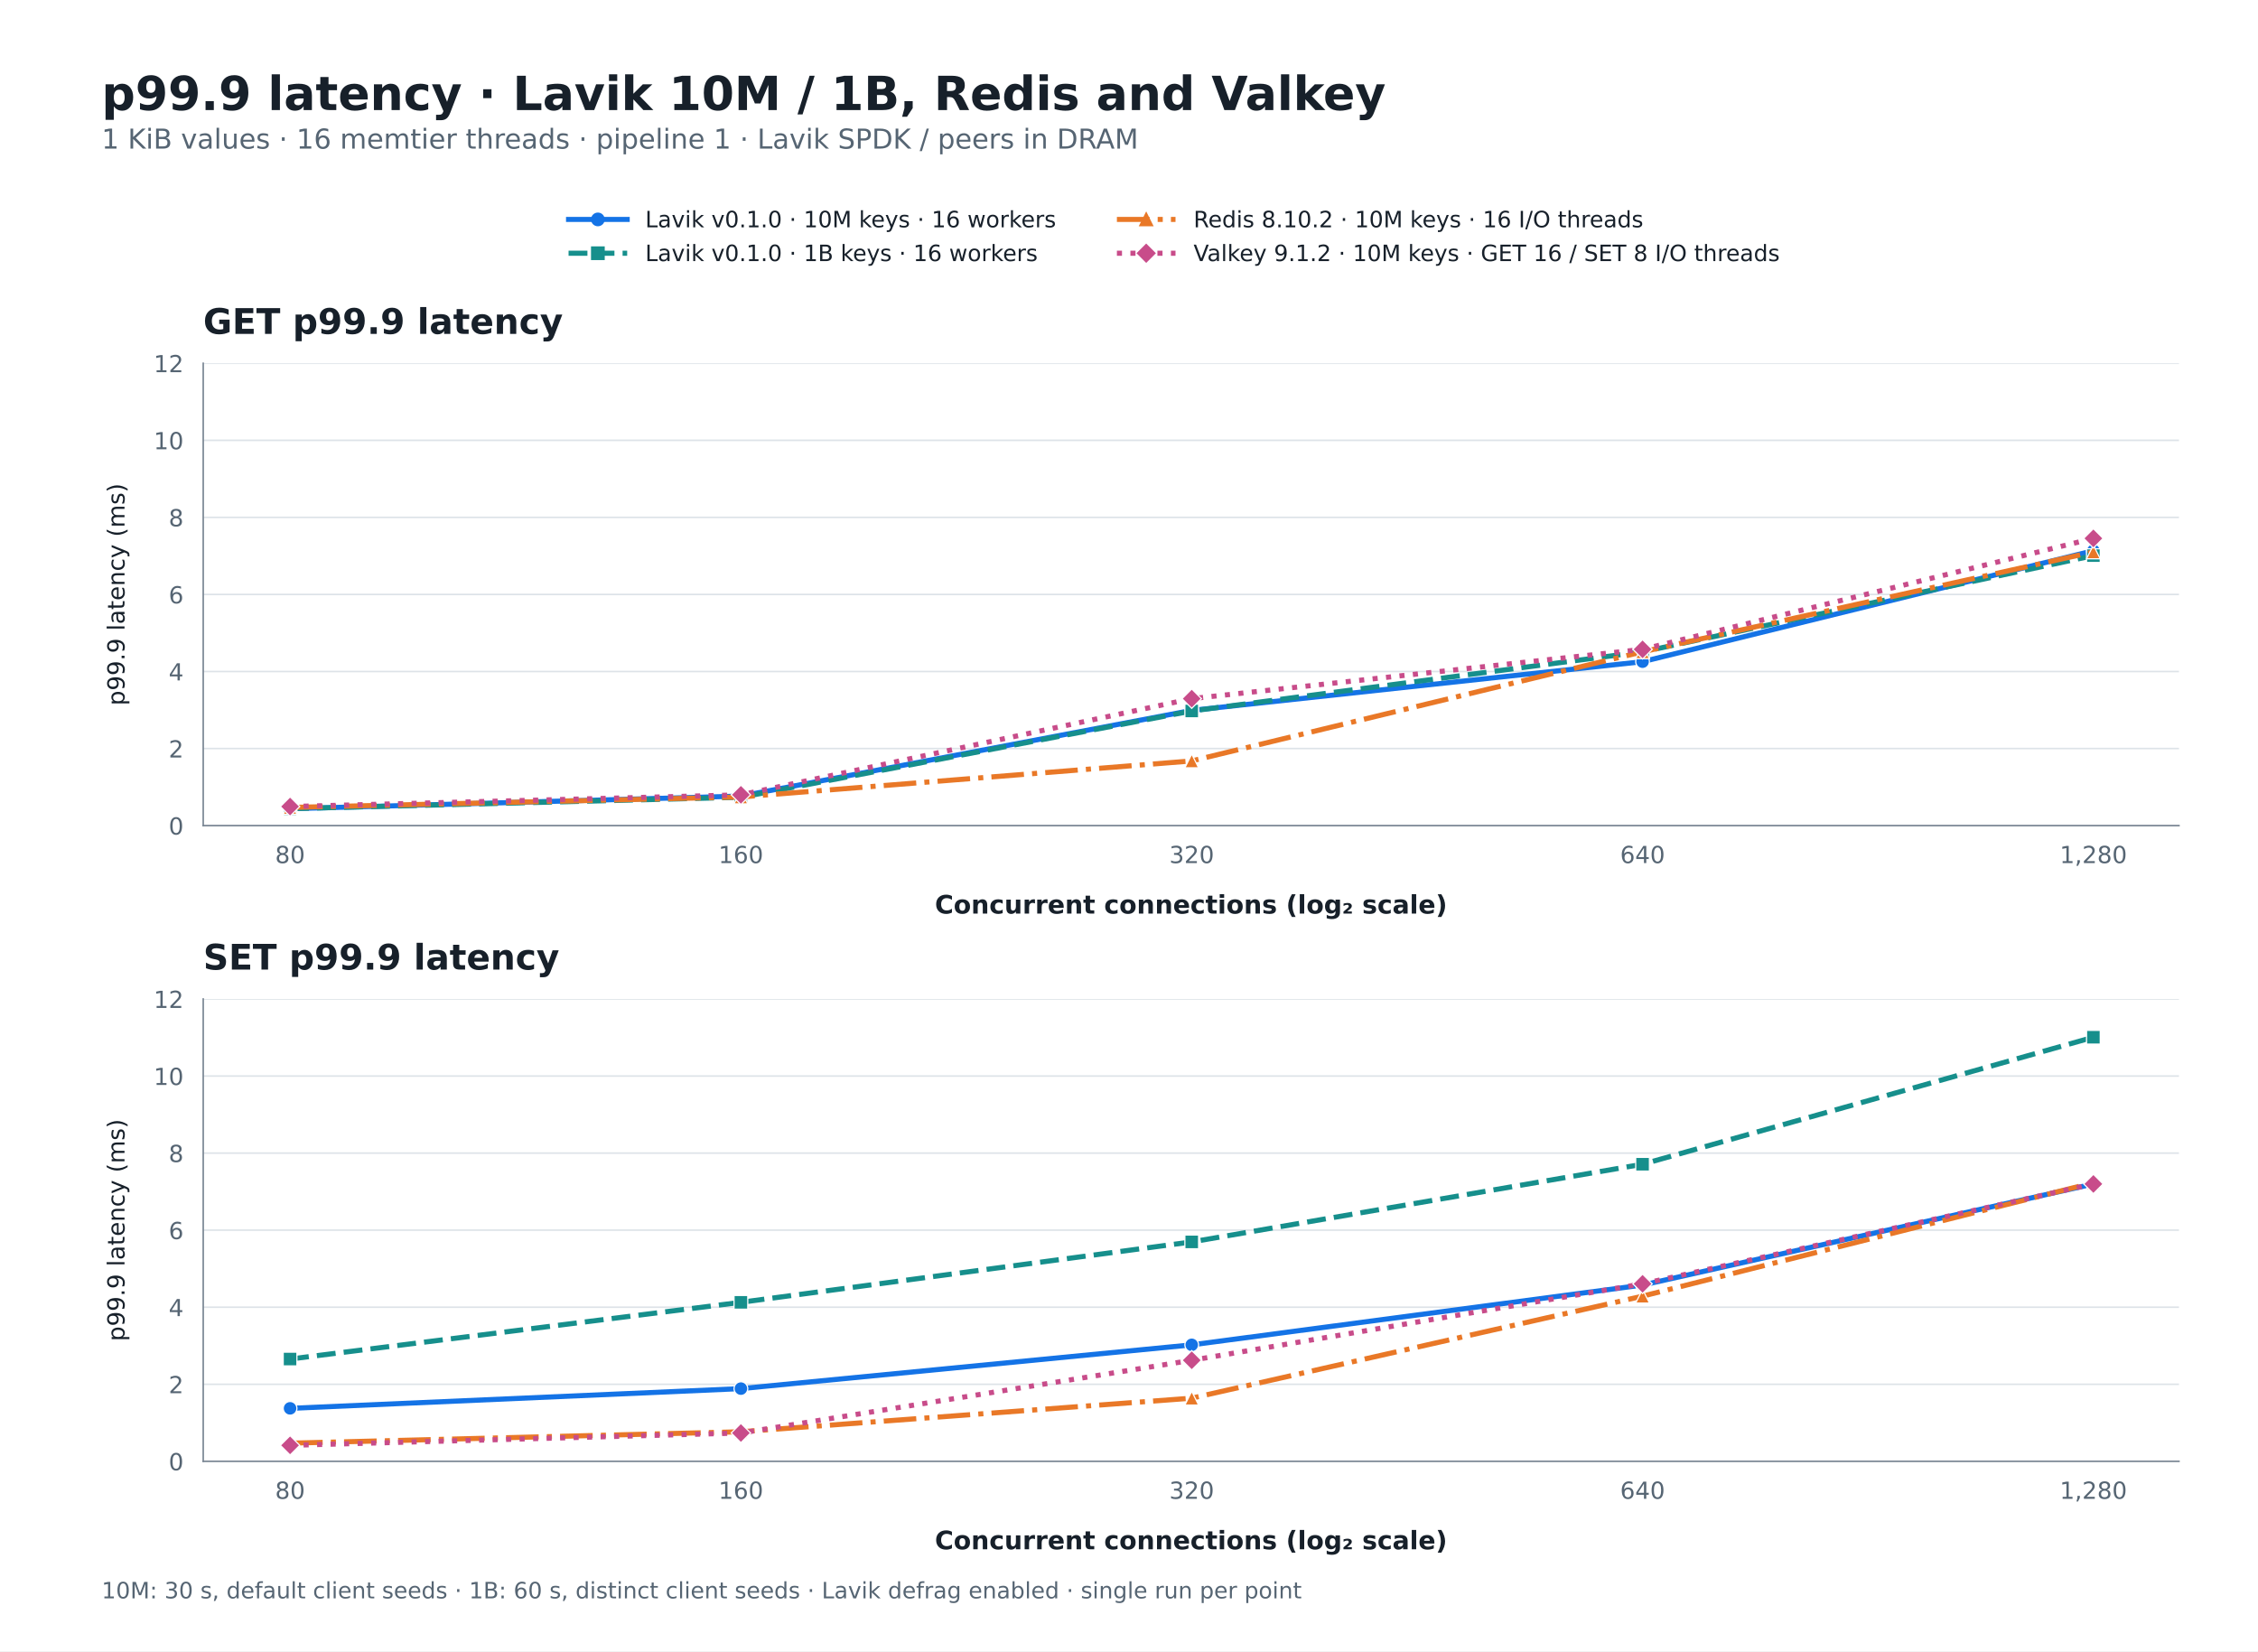
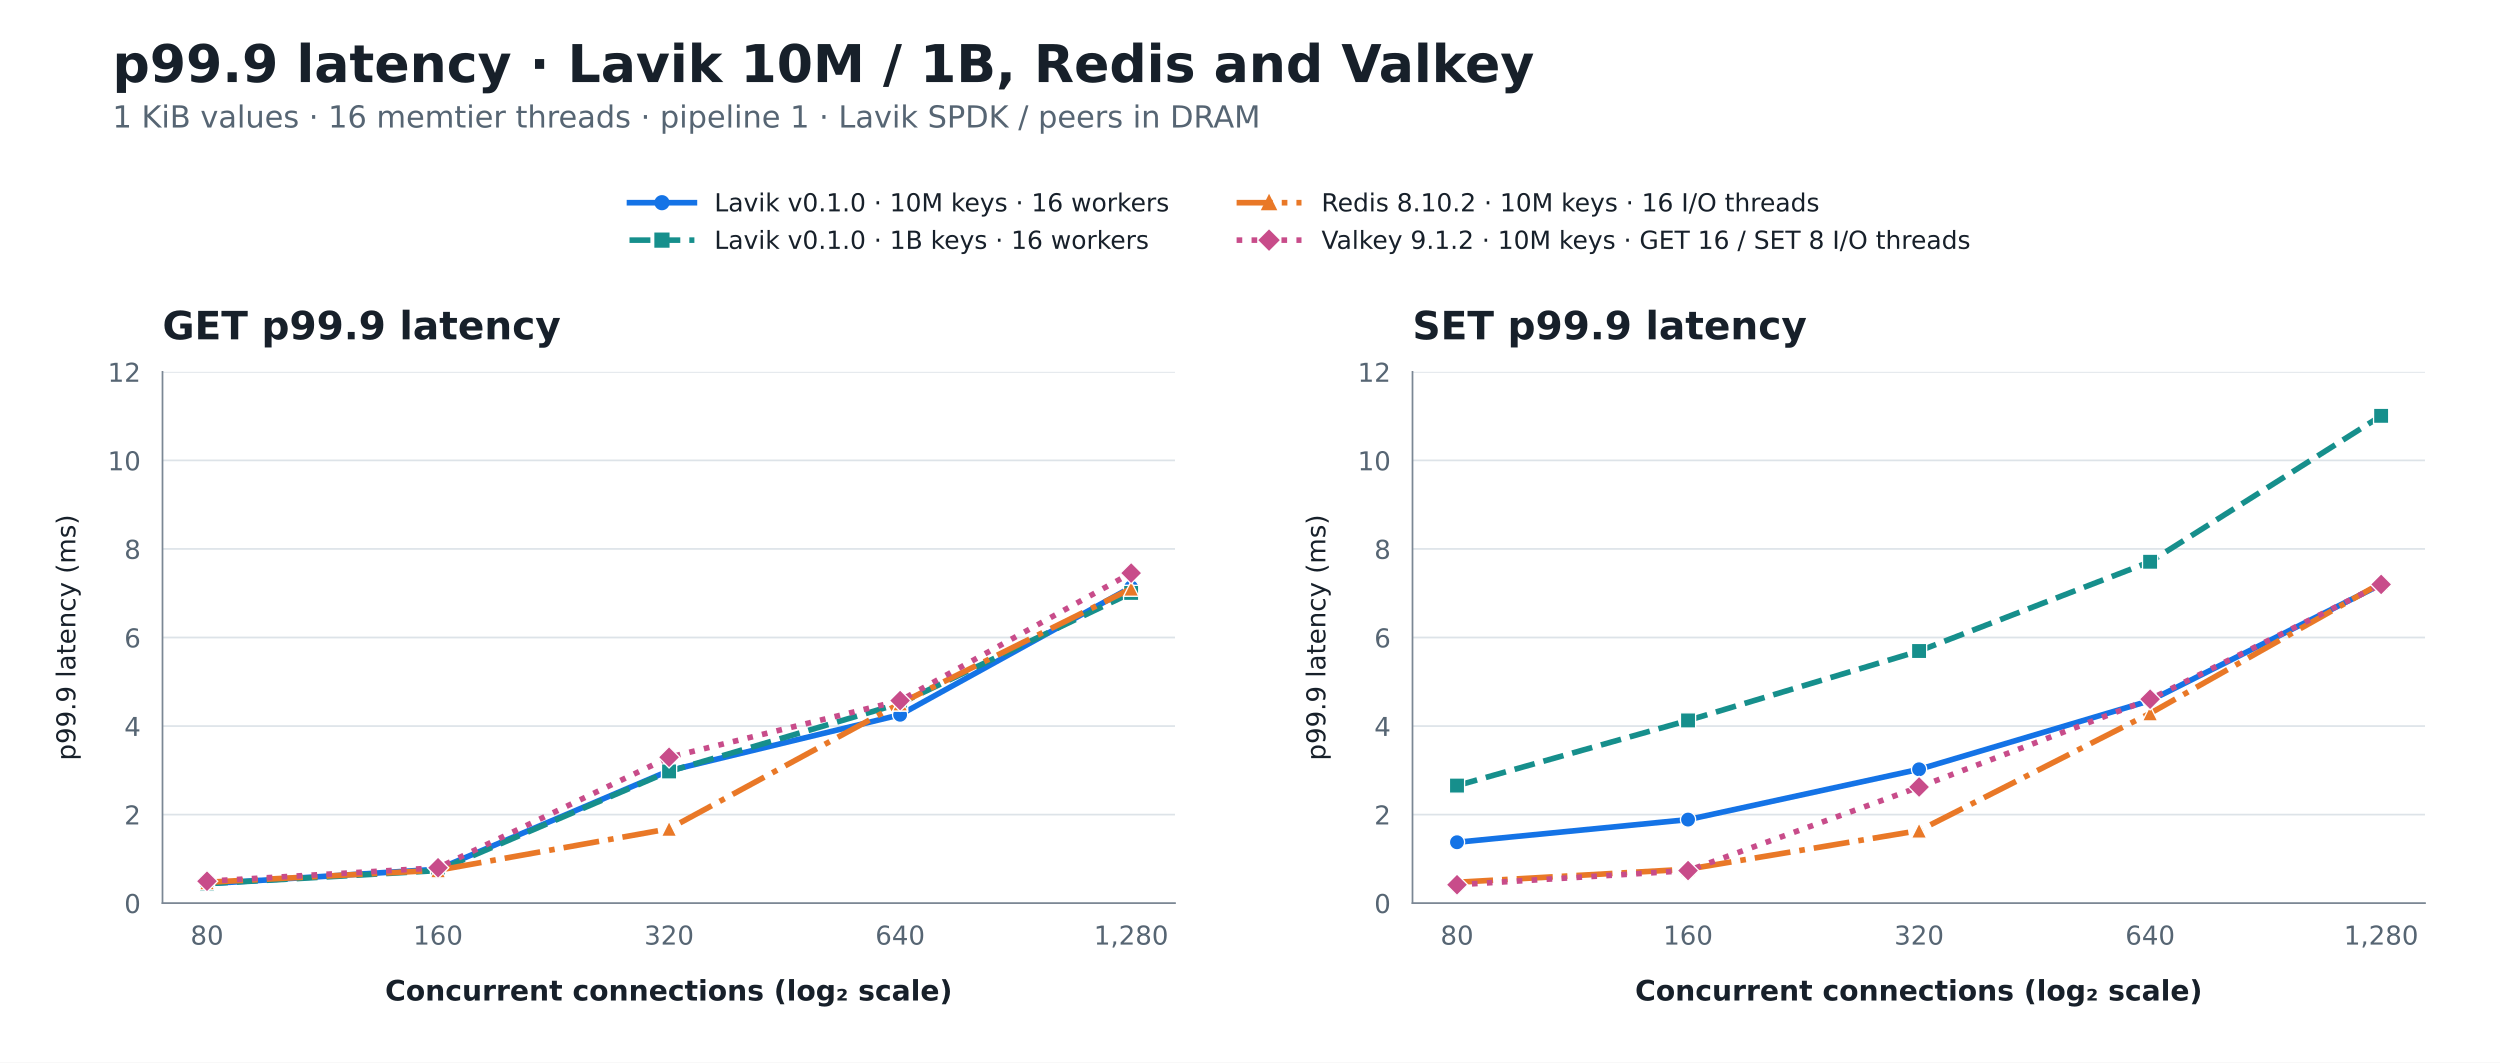
- <svg xmlns="http://www.w3.org/2000/svg" xmlns:xlink="http://www.w3.org/1999/xlink" width="1152pt" height="842.4pt" viewBox="0 0 1152 842.4" version="1.1">
+ <svg xmlns="http://www.w3.org/2000/svg" xmlns:xlink="http://www.w3.org/1999/xlink" width="1152pt" height="489.6pt" viewBox="0 0 1152 489.6" version="1.1">
  <defs>
    <style type="text/css">*{stroke-linejoin: round; stroke-linecap: butt}</style>
  </defs>
  <g id="figure_1">
    <g id="patch_1">
-       <path d="M 0 842.4 L 1152 842.4 L 1152 0 L 0 0 z " style="fill: #ffffff" />
+       <path d="M 0 489.6 L 1152 489.6 L 1152 0 L 0 0 z " style="fill: #ffffff" />
    </g>
    <g id="axes_1">
      <g id="patch_2">
-         <path d="M 103.68 421.2 L 1111.68 421.2 L 1111.68 185.328 L 103.68 185.328 z " style="fill: #ffffff" />
+         <path d="M 74.88 416.16 L 541.44 416.16 L 541.44 171.36 L 74.88 171.36 z " style="fill: #ffffff" />
      </g>
      <g id="matplotlib.axis_1">
        <g id="xtick_1">
          <g id="line2d_1" />
          <g id="text_1">
-             <text style="font-size: 12px; font-family: 'DejaVu Sans'; text-anchor: middle; fill: #566573" x="147.99" y="440.317" transform="rotate(-0 147.9898 440.3172)">80</text>
+             <text style="font-size: 12px; font-family: 'DejaVu Sans'; text-anchor: middle; fill: #566573" x="95.389" y="435.277" transform="rotate(-0 95.38909 435.2772)">80</text>
          </g>
        </g>
        <g id="xtick_2">
          <g id="line2d_2" />
          <g id="text_2">
-             <text style="font-size: 12px; font-family: 'DejaVu Sans'; text-anchor: middle; fill: #566573" x="377.997" y="440.317" transform="rotate(-0 377.9971 440.3172)">160</text>
+             <text style="font-size: 12px; font-family: 'DejaVu Sans'; text-anchor: middle; fill: #566573" x="201.85" y="435.277" transform="rotate(-0 201.8496 435.2772)">160</text>
          </g>
        </g>
        <g id="xtick_3">
          <g id="line2d_3" />
          <g id="text_3">
-             <text style="font-size: 12px; font-family: 'DejaVu Sans'; text-anchor: middle; fill: #566573" x="608.004" y="440.317" transform="rotate(-0 608.0044 440.3172)">320</text>
+             <text style="font-size: 12px; font-family: 'DejaVu Sans'; text-anchor: middle; fill: #566573" x="308.31" y="435.277" transform="rotate(-0 308.3101 435.2772)">320</text>
          </g>
        </g>
        <g id="xtick_4">
          <g id="line2d_4" />
          <g id="text_4">
-             <text style="font-size: 12px; font-family: 'DejaVu Sans'; text-anchor: middle; fill: #566573" x="838.012" y="440.317" transform="rotate(-0 838.0117 440.3172)">640</text>
+             <text style="font-size: 12px; font-family: 'DejaVu Sans'; text-anchor: middle; fill: #566573" x="414.771" y="435.277" transform="rotate(-0 414.7707 435.2772)">640</text>
          </g>
        </g>
        <g id="xtick_5">
          <g id="line2d_5" />
          <g id="text_5">
-             <text style="font-size: 12px; font-family: 'DejaVu Sans'; text-anchor: middle; fill: #566573" x="1068.019" y="440.317" transform="rotate(-0 1068.019 440.3172)">1,280</text>
+             <text style="font-size: 12px; font-family: 'DejaVu Sans'; text-anchor: middle; fill: #566573" x="521.231" y="435.277" transform="rotate(-0 521.2312 435.2772)">1,280</text>
          </g>
        </g>
        <g id="text_6">
-           <text style="font-weight: 700; font-size: 13px; font-family: 'DejaVu Sans'; text-anchor: middle; fill: #17202a" x="607.68" y="466.078" transform="rotate(-0 607.68 466.078)">Concurrent connections (log₂ scale)</text>
+           <text style="font-weight: 700; font-size: 13px; font-family: 'DejaVu Sans'; text-anchor: middle; fill: #17202a" x="308.16" y="461.038" transform="rotate(-0 308.16 461.038)">Concurrent connections (log₂ scale)</text>
        </g>
      </g>
      <g id="matplotlib.axis_2">
        <g id="ytick_1">
          <g id="line2d_6">
-             <path d="M 103.68 421.2 L 1111.68 421.2 " clip-path="url(#pccae382f65)" style="fill: none; stroke: #dde3e8; stroke-width: 0.8; stroke-linecap: square" />
+             <path d="M 74.88 416.16 L 541.44 416.16 " clip-path="url(#p9f2acef4e2)" style="fill: none; stroke: #dde3e8; stroke-width: 0.8; stroke-linecap: square" />
          </g>
          <g id="line2d_7" />
          <g id="text_7">
-             <text style="font-size: 12px; font-family: 'DejaVu Sans'; text-anchor: end; fill: #566573" x="93.68" y="425.759" transform="rotate(-0 93.68 425.7586)">0</text>
+             <text style="font-size: 12px; font-family: 'DejaVu Sans'; text-anchor: end; fill: #566573" x="64.88" y="420.719" transform="rotate(-0 64.88 420.7186)">0</text>
          </g>
        </g>
        <g id="ytick_2">
          <g id="line2d_8">
-             <path d="M 103.68 381.888 L 1111.68 381.888 " clip-path="url(#pccae382f65)" style="fill: none; stroke: #dde3e8; stroke-width: 0.8; stroke-linecap: square" />
+             <path d="M 74.88 375.36 L 541.44 375.36 " clip-path="url(#p9f2acef4e2)" style="fill: none; stroke: #dde3e8; stroke-width: 0.8; stroke-linecap: square" />
          </g>
          <g id="line2d_9" />
          <g id="text_8">
-             <text style="font-size: 12px; font-family: 'DejaVu Sans'; text-anchor: end; fill: #566573" x="93.68" y="386.447" transform="rotate(-0 93.68 386.4466)">2</text>
+             <text style="font-size: 12px; font-family: 'DejaVu Sans'; text-anchor: end; fill: #566573" x="64.88" y="379.919" transform="rotate(-0 64.88 379.9186)">2</text>
          </g>
        </g>
        <g id="ytick_3">
          <g id="line2d_10">
-             <path d="M 103.68 342.576 L 1111.68 342.576 " clip-path="url(#pccae382f65)" style="fill: none; stroke: #dde3e8; stroke-width: 0.8; stroke-linecap: square" />
+             <path d="M 74.88 334.56 L 541.44 334.56 " clip-path="url(#p9f2acef4e2)" style="fill: none; stroke: #dde3e8; stroke-width: 0.8; stroke-linecap: square" />
          </g>
          <g id="line2d_11" />
          <g id="text_9">
-             <text style="font-size: 12px; font-family: 'DejaVu Sans'; text-anchor: end; fill: #566573" x="93.68" y="347.135" transform="rotate(-0 93.68 347.1346)">4</text>
+             <text style="font-size: 12px; font-family: 'DejaVu Sans'; text-anchor: end; fill: #566573" x="64.88" y="339.119" transform="rotate(-0 64.88 339.1186)">4</text>
          </g>
        </g>
        <g id="ytick_4">
          <g id="line2d_12">
-             <path d="M 103.68 303.264 L 1111.68 303.264 " clip-path="url(#pccae382f65)" style="fill: none; stroke: #dde3e8; stroke-width: 0.8; stroke-linecap: square" />
+             <path d="M 74.88 293.76 L 541.44 293.76 " clip-path="url(#p9f2acef4e2)" style="fill: none; stroke: #dde3e8; stroke-width: 0.8; stroke-linecap: square" />
          </g>
          <g id="line2d_13" />
          <g id="text_10">
-             <text style="font-size: 12px; font-family: 'DejaVu Sans'; text-anchor: end; fill: #566573" x="93.68" y="307.823" transform="rotate(-0 93.68 307.8226)">6</text>
+             <text style="font-size: 12px; font-family: 'DejaVu Sans'; text-anchor: end; fill: #566573" x="64.88" y="298.319" transform="rotate(-0 64.88 298.3186)">6</text>
          </g>
        </g>
        <g id="ytick_5">
          <g id="line2d_14">
-             <path d="M 103.68 263.952 L 1111.68 263.952 " clip-path="url(#pccae382f65)" style="fill: none; stroke: #dde3e8; stroke-width: 0.8; stroke-linecap: square" />
+             <path d="M 74.88 252.96 L 541.44 252.96 " clip-path="url(#p9f2acef4e2)" style="fill: none; stroke: #dde3e8; stroke-width: 0.8; stroke-linecap: square" />
          </g>
          <g id="line2d_15" />
          <g id="text_11">
-             <text style="font-size: 12px; font-family: 'DejaVu Sans'; text-anchor: end; fill: #566573" x="93.68" y="268.511" transform="rotate(-0 93.68 268.5106)">8</text>
+             <text style="font-size: 12px; font-family: 'DejaVu Sans'; text-anchor: end; fill: #566573" x="64.88" y="257.519" transform="rotate(-0 64.88 257.5186)">8</text>
          </g>
        </g>
        <g id="ytick_6">
          <g id="line2d_16">
-             <path d="M 103.68 224.64 L 1111.68 224.64 " clip-path="url(#pccae382f65)" style="fill: none; stroke: #dde3e8; stroke-width: 0.8; stroke-linecap: square" />
+             <path d="M 74.88 212.16 L 541.44 212.16 " clip-path="url(#p9f2acef4e2)" style="fill: none; stroke: #dde3e8; stroke-width: 0.8; stroke-linecap: square" />
          </g>
          <g id="line2d_17" />
          <g id="text_12">
-             <text style="font-size: 12px; font-family: 'DejaVu Sans'; text-anchor: end; fill: #566573" x="93.68" y="229.199" transform="rotate(-0 93.68 229.1986)">10</text>
+             <text style="font-size: 12px; font-family: 'DejaVu Sans'; text-anchor: end; fill: #566573" x="64.88" y="216.719" transform="rotate(-0 64.88 216.7186)">10</text>
          </g>
        </g>
        <g id="ytick_7">
          <g id="line2d_18">
-             <path d="M 103.68 185.328 L 1111.68 185.328 " clip-path="url(#pccae382f65)" style="fill: none; stroke: #dde3e8; stroke-width: 0.8; stroke-linecap: square" />
+             <path d="M 74.88 171.36 L 541.44 171.36 " clip-path="url(#p9f2acef4e2)" style="fill: none; stroke: #dde3e8; stroke-width: 0.8; stroke-linecap: square" />
          </g>
          <g id="line2d_19" />
          <g id="text_13">
-             <text style="font-size: 12px; font-family: 'DejaVu Sans'; text-anchor: end; fill: #566573" x="93.68" y="189.887" transform="rotate(-0 93.68 189.8866)">12</text>
+             <text style="font-size: 12px; font-family: 'DejaVu Sans'; text-anchor: end; fill: #566573" x="64.88" y="175.919" transform="rotate(-0 64.88 175.9186)">12</text>
          </g>
        </g>
        <g id="text_14">
-           <text style="font-size: 12px; font-family: 'DejaVu Sans'; text-anchor: middle; fill: #17202a" x="63.527" y="303.264" transform="rotate(-90 63.52719 303.264)">p99.9 latency (ms)</text>
+           <text style="font-size: 12px; font-family: 'DejaVu Sans'; text-anchor: middle; fill: #17202a" x="34.727" y="293.76" transform="rotate(-90 34.72719 293.76)">p99.9 latency (ms)</text>
        </g>
      </g>
      <g id="line2d_20">
-         <path d="M 147.99 412.571 L 377.997 406.124 L 608.004 362.409 L 838.012 337.564 L 1068.019 280.954 " clip-path="url(#pccae382f65)" style="fill: none; stroke: #1473e6; stroke-width: 2.6; stroke-linecap: square" />
+         <path d="M 95.389 407.204 L 201.85 400.513 L 308.31 355.144 L 414.771 329.358 L 521.231 270.606 " clip-path="url(#p9f2acef4e2)" style="fill: none; stroke: #1473e6; stroke-width: 2.6; stroke-linecap: square" />
        <defs>
          <path id="m9071e98e31" d="M 0 3.5 C 0.928 3.5 1.819 3.131 2.475 2.475 C 3.131 1.819 3.5 0.928 3.5 0 C 3.5 -0.928 3.131 -1.819 2.475 -2.475 C 1.819 -3.131 0.928 -3.5 0 -3.5 C -0.928 -3.5 -1.819 -3.131 -2.475 -2.475 C -3.131 -1.819 -3.5 -0.928 -3.5 0 C -3.5 0.928 -3.131 1.819 -2.475 2.475 C -1.819 3.131 -0.928 3.5 0 3.5 z " style="stroke: #ffffff; stroke-width: 0.6" />
        </defs>
-         <g clip-path="url(#pccae382f65)">
-           <use xlink:href="#m9071e98e31" x="147.99" y="412.571" style="fill: #1473e6; stroke: #ffffff; stroke-width: 0.6" />
-           <use xlink:href="#m9071e98e31" x="377.997" y="406.124" style="fill: #1473e6; stroke: #ffffff; stroke-width: 0.6" />
-           <use xlink:href="#m9071e98e31" x="608.004" y="362.409" style="fill: #1473e6; stroke: #ffffff; stroke-width: 0.6" />
-           <use xlink:href="#m9071e98e31" x="838.012" y="337.564" style="fill: #1473e6; stroke: #ffffff; stroke-width: 0.6" />
-           <use xlink:href="#m9071e98e31" x="1068.019" y="280.954" style="fill: #1473e6; stroke: #ffffff; stroke-width: 0.6" />
+         <g clip-path="url(#p9f2acef4e2)">
+           <use xlink:href="#m9071e98e31" x="95.389" y="407.204" style="fill: #1473e6; stroke: #ffffff; stroke-width: 0.6" />
+           <use xlink:href="#m9071e98e31" x="201.85" y="400.513" style="fill: #1473e6; stroke: #ffffff; stroke-width: 0.6" />
+           <use xlink:href="#m9071e98e31" x="308.31" y="355.144" style="fill: #1473e6; stroke: #ffffff; stroke-width: 0.6" />
+           <use xlink:href="#m9071e98e31" x="414.771" y="329.358" style="fill: #1473e6; stroke: #ffffff; stroke-width: 0.6" />
+           <use xlink:href="#m9071e98e31" x="521.231" y="270.606" style="fill: #1473e6; stroke: #ffffff; stroke-width: 0.6" />
        </g>
      </g>
      <g id="line2d_21">
-         <path d="M 147.99 412.571 L 377.997 406.753 L 608.004 362.723 L 838.012 332.532 L 1068.019 283.47 " clip-path="url(#pccae382f65)" style="fill: none; stroke-dasharray: 9.62,4.16; stroke-dashoffset: 0; stroke: #168f8c; stroke-width: 2.6" />
+         <path d="M 95.389 407.204 L 201.85 401.166 L 308.31 355.47 L 414.771 324.136 L 521.231 273.217 " clip-path="url(#p9f2acef4e2)" style="fill: none; stroke-dasharray: 9.62,4.16; stroke-dashoffset: 0; stroke: #168f8c; stroke-width: 2.6" />
        <defs>
          <path id="me7b731afa3" d="M -3.5 3.5 L 3.5 3.5 L 3.5 -3.5 L -3.5 -3.5 z " style="stroke: #ffffff; stroke-width: 0.6; stroke-linejoin: miter" />
        </defs>
-         <g clip-path="url(#pccae382f65)">
-           <use xlink:href="#me7b731afa3" x="147.99" y="412.571" style="fill: #168f8c; stroke: #ffffff; stroke-width: 0.6; stroke-linejoin: miter" />
-           <use xlink:href="#me7b731afa3" x="377.997" y="406.753" style="fill: #168f8c; stroke: #ffffff; stroke-width: 0.6; stroke-linejoin: miter" />
-           <use xlink:href="#me7b731afa3" x="608.004" y="362.723" style="fill: #168f8c; stroke: #ffffff; stroke-width: 0.6; stroke-linejoin: miter" />
-           <use xlink:href="#me7b731afa3" x="838.012" y="332.532" style="fill: #168f8c; stroke: #ffffff; stroke-width: 0.6; stroke-linejoin: miter" />
-           <use xlink:href="#me7b731afa3" x="1068.019" y="283.47" style="fill: #168f8c; stroke: #ffffff; stroke-width: 0.6; stroke-linejoin: miter" />
+         <g clip-path="url(#p9f2acef4e2)">
+           <use xlink:href="#me7b731afa3" x="95.389" y="407.204" style="fill: #168f8c; stroke: #ffffff; stroke-width: 0.6; stroke-linejoin: miter" />
+           <use xlink:href="#me7b731afa3" x="201.85" y="401.166" style="fill: #168f8c; stroke: #ffffff; stroke-width: 0.6; stroke-linejoin: miter" />
+           <use xlink:href="#me7b731afa3" x="308.31" y="355.47" style="fill: #168f8c; stroke: #ffffff; stroke-width: 0.6; stroke-linejoin: miter" />
+           <use xlink:href="#me7b731afa3" x="414.771" y="324.136" style="fill: #168f8c; stroke: #ffffff; stroke-width: 0.6; stroke-linejoin: miter" />
+           <use xlink:href="#me7b731afa3" x="521.231" y="273.217" style="fill: #168f8c; stroke: #ffffff; stroke-width: 0.6; stroke-linejoin: miter" />
        </g>
      </g>
      <g id="line2d_22">
-         <path d="M 147.99 411.942 L 377.997 406.596 L 608.004 388.198 L 838.012 332.532 L 1068.019 281.583 " clip-path="url(#pccae382f65)" style="fill: none; stroke-dasharray: 16.64,4.16,2.6,4.16; stroke-dashoffset: 0; stroke: #e97827; stroke-width: 2.6" />
+         <path d="M 95.389 406.552 L 201.85 401.003 L 308.31 381.908 L 414.771 324.136 L 521.231 271.259 " clip-path="url(#p9f2acef4e2)" style="fill: none; stroke-dasharray: 16.64,4.16,2.6,4.16; stroke-dashoffset: 0; stroke: #e97827; stroke-width: 2.6" />
        <defs>
          <path id="m4a1f04a065" d="M 0 -3.5 L -3.5 3.5 L 3.5 3.5 z " style="stroke: #ffffff; stroke-width: 0.6; stroke-linejoin: miter" />
        </defs>
-         <g clip-path="url(#pccae382f65)">
-           <use xlink:href="#m4a1f04a065" x="147.99" y="411.942" style="fill: #e97827; stroke: #ffffff; stroke-width: 0.6; stroke-linejoin: miter" />
-           <use xlink:href="#m4a1f04a065" x="377.997" y="406.596" style="fill: #e97827; stroke: #ffffff; stroke-width: 0.6; stroke-linejoin: miter" />
-           <use xlink:href="#m4a1f04a065" x="608.004" y="388.198" style="fill: #e97827; stroke: #ffffff; stroke-width: 0.6; stroke-linejoin: miter" />
-           <use xlink:href="#m4a1f04a065" x="838.012" y="332.532" style="fill: #e97827; stroke: #ffffff; stroke-width: 0.6; stroke-linejoin: miter" />
-           <use xlink:href="#m4a1f04a065" x="1068.019" y="281.583" style="fill: #e97827; stroke: #ffffff; stroke-width: 0.6; stroke-linejoin: miter" />
+         <g clip-path="url(#p9f2acef4e2)">
+           <use xlink:href="#m4a1f04a065" x="95.389" y="406.552" style="fill: #e97827; stroke: #ffffff; stroke-width: 0.6; stroke-linejoin: miter" />
+           <use xlink:href="#m4a1f04a065" x="201.85" y="401.003" style="fill: #e97827; stroke: #ffffff; stroke-width: 0.6; stroke-linejoin: miter" />
+           <use xlink:href="#m4a1f04a065" x="308.31" y="381.908" style="fill: #e97827; stroke: #ffffff; stroke-width: 0.6; stroke-linejoin: miter" />
+           <use xlink:href="#m4a1f04a065" x="414.771" y="324.136" style="fill: #e97827; stroke: #ffffff; stroke-width: 0.6; stroke-linejoin: miter" />
+           <use xlink:href="#m4a1f04a065" x="521.231" y="271.259" style="fill: #e97827; stroke: #ffffff; stroke-width: 0.6; stroke-linejoin: miter" />
        </g>
      </g>
      <g id="line2d_23">
-         <path d="M 147.99 411.47 L 377.997 405.495 L 608.004 356.433 L 838.012 331.274 L 1068.019 274.665 " clip-path="url(#pccae382f65)" style="fill: none; stroke-dasharray: 2.6,4.29; stroke-dashoffset: 0; stroke: #c84c8a; stroke-width: 2.6" />
+         <path d="M 95.389 406.062 L 201.85 399.86 L 308.31 348.942 L 414.771 322.83 L 521.231 264.078 " clip-path="url(#p9f2acef4e2)" style="fill: none; stroke-dasharray: 2.6,4.29; stroke-dashoffset: 0; stroke: #c84c8a; stroke-width: 2.6" />
        <defs>
          <path id="m238d5151bf" d="M -0 4.95 L 4.95 0 L 0 -4.95 L -4.95 -0 z " style="stroke: #ffffff; stroke-width: 0.6; stroke-linejoin: miter" />
        </defs>
-         <g clip-path="url(#pccae382f65)">
-           <use xlink:href="#m238d5151bf" x="147.99" y="411.47" style="fill: #c84c8a; stroke: #ffffff; stroke-width: 0.6; stroke-linejoin: miter" />
-           <use xlink:href="#m238d5151bf" x="377.997" y="405.495" style="fill: #c84c8a; stroke: #ffffff; stroke-width: 0.6; stroke-linejoin: miter" />
-           <use xlink:href="#m238d5151bf" x="608.004" y="356.433" style="fill: #c84c8a; stroke: #ffffff; stroke-width: 0.6; stroke-linejoin: miter" />
-           <use xlink:href="#m238d5151bf" x="838.012" y="331.274" style="fill: #c84c8a; stroke: #ffffff; stroke-width: 0.6; stroke-linejoin: miter" />
-           <use xlink:href="#m238d5151bf" x="1068.019" y="274.665" style="fill: #c84c8a; stroke: #ffffff; stroke-width: 0.6; stroke-linejoin: miter" />
+         <g clip-path="url(#p9f2acef4e2)">
+           <use xlink:href="#m238d5151bf" x="95.389" y="406.062" style="fill: #c84c8a; stroke: #ffffff; stroke-width: 0.6; stroke-linejoin: miter" />
+           <use xlink:href="#m238d5151bf" x="201.85" y="399.86" style="fill: #c84c8a; stroke: #ffffff; stroke-width: 0.6; stroke-linejoin: miter" />
+           <use xlink:href="#m238d5151bf" x="308.31" y="348.942" style="fill: #c84c8a; stroke: #ffffff; stroke-width: 0.6; stroke-linejoin: miter" />
+           <use xlink:href="#m238d5151bf" x="414.771" y="322.83" style="fill: #c84c8a; stroke: #ffffff; stroke-width: 0.6; stroke-linejoin: miter" />
+           <use xlink:href="#m238d5151bf" x="521.231" y="264.078" style="fill: #c84c8a; stroke: #ffffff; stroke-width: 0.6; stroke-linejoin: miter" />
        </g>
      </g>
      <g id="patch_3">
-         <path d="M 103.68 421.2 L 103.68 185.328 " style="fill: none; stroke: #7b8794; stroke-width: 0.8; stroke-linejoin: miter; stroke-linecap: square" />
+         <path d="M 74.88 416.16 L 74.88 171.36 " style="fill: none; stroke: #7b8794; stroke-width: 0.8; stroke-linejoin: miter; stroke-linecap: square" />
      </g>
      <g id="patch_4">
-         <path d="M 103.68 421.2 L 1111.68 421.2 " style="fill: none; stroke: #7b8794; stroke-width: 0.8; stroke-linejoin: miter; stroke-linecap: square" />
+         <path d="M 74.88 416.16 L 541.44 416.16 " style="fill: none; stroke: #7b8794; stroke-width: 0.8; stroke-linejoin: miter; stroke-linecap: square" />
      </g>
      <g id="text_15">
-         <text style="font-weight: 700; font-size: 18px; font-family: 'DejaVu Sans'; text-anchor: start; fill: #17202a" x="103.68" y="170.328" transform="rotate(-0 103.68 170.328)">GET p99.9 latency</text>
+         <text style="font-weight: 700; font-size: 18px; font-family: 'DejaVu Sans'; text-anchor: start; fill: #17202a" x="74.88" y="156.36" transform="rotate(-0 74.88 156.36)">GET p99.9 latency</text>
      </g>
    </g>
    <g id="axes_2">
      <g id="patch_5">
-         <path d="M 103.68 745.524 L 1111.68 745.524 L 1111.68 509.652 L 103.68 509.652 z " style="fill: #ffffff" />
+         <path d="M 650.88 416.16 L 1117.44 416.16 L 1117.44 171.36 L 650.88 171.36 z " style="fill: #ffffff" />
      </g>
      <g id="matplotlib.axis_3">
        <g id="xtick_6">
          <g id="line2d_24" />
          <g id="text_16">
-             <text style="font-size: 12px; font-family: 'DejaVu Sans'; text-anchor: middle; fill: #566573" x="147.99" y="764.641" transform="rotate(-0 147.9898 764.6412)">80</text>
+             <text style="font-size: 12px; font-family: 'DejaVu Sans'; text-anchor: middle; fill: #566573" x="671.389" y="435.277" transform="rotate(-0 671.3891 435.2772)">80</text>
          </g>
        </g>
        <g id="xtick_7">
          <g id="line2d_25" />
          <g id="text_17">
-             <text style="font-size: 12px; font-family: 'DejaVu Sans'; text-anchor: middle; fill: #566573" x="377.997" y="764.641" transform="rotate(-0 377.9971 764.6412)">160</text>
+             <text style="font-size: 12px; font-family: 'DejaVu Sans'; text-anchor: middle; fill: #566573" x="777.85" y="435.277" transform="rotate(-0 777.8496 435.2772)">160</text>
          </g>
        </g>
        <g id="xtick_8">
          <g id="line2d_26" />
          <g id="text_18">
-             <text style="font-size: 12px; font-family: 'DejaVu Sans'; text-anchor: middle; fill: #566573" x="608.004" y="764.641" transform="rotate(-0 608.0044 764.6412)">320</text>
+             <text style="font-size: 12px; font-family: 'DejaVu Sans'; text-anchor: middle; fill: #566573" x="884.31" y="435.277" transform="rotate(-0 884.3101 435.2772)">320</text>
          </g>
        </g>
        <g id="xtick_9">
          <g id="line2d_27" />
          <g id="text_19">
-             <text style="font-size: 12px; font-family: 'DejaVu Sans'; text-anchor: middle; fill: #566573" x="838.012" y="764.641" transform="rotate(-0 838.0117 764.6412)">640</text>
+             <text style="font-size: 12px; font-family: 'DejaVu Sans'; text-anchor: middle; fill: #566573" x="990.771" y="435.277" transform="rotate(-0 990.7707 435.2772)">640</text>
          </g>
        </g>
        <g id="xtick_10">
          <g id="line2d_28" />
          <g id="text_20">
-             <text style="font-size: 12px; font-family: 'DejaVu Sans'; text-anchor: middle; fill: #566573" x="1068.019" y="764.641" transform="rotate(-0 1068.019 764.6412)">1,280</text>
+             <text style="font-size: 12px; font-family: 'DejaVu Sans'; text-anchor: middle; fill: #566573" x="1097.231" y="435.277" transform="rotate(-0 1097.231 435.2772)">1,280</text>
          </g>
        </g>
        <g id="text_21">
-           <text style="font-weight: 700; font-size: 13px; font-family: 'DejaVu Sans'; text-anchor: middle; fill: #17202a" x="607.68" y="790.402" transform="rotate(-0 607.68 790.402)">Concurrent connections (log₂ scale)</text>
+           <text style="font-weight: 700; font-size: 13px; font-family: 'DejaVu Sans'; text-anchor: middle; fill: #17202a" x="884.16" y="461.038" transform="rotate(-0 884.16 461.038)">Concurrent connections (log₂ scale)</text>
        </g>
      </g>
      <g id="matplotlib.axis_4">
        <g id="ytick_8">
          <g id="line2d_29">
-             <path d="M 103.68 745.524 L 1111.68 745.524 " clip-path="url(#p30a1dced56)" style="fill: none; stroke: #dde3e8; stroke-width: 0.8; stroke-linecap: square" />
+             <path d="M 650.88 416.16 L 1117.44 416.16 " clip-path="url(#p47bf87dd1f)" style="fill: none; stroke: #dde3e8; stroke-width: 0.8; stroke-linecap: square" />
          </g>
          <g id="line2d_30" />
          <g id="text_22">
-             <text style="font-size: 12px; font-family: 'DejaVu Sans'; text-anchor: end; fill: #566573" x="93.68" y="750.083" transform="rotate(-0 93.68 750.0826)">0</text>
+             <text style="font-size: 12px; font-family: 'DejaVu Sans'; text-anchor: end; fill: #566573" x="640.88" y="420.719" transform="rotate(-0 640.88 420.7186)">0</text>
          </g>
        </g>
        <g id="ytick_9">
          <g id="line2d_31">
-             <path d="M 103.68 706.212 L 1111.68 706.212 " clip-path="url(#p30a1dced56)" style="fill: none; stroke: #dde3e8; stroke-width: 0.8; stroke-linecap: square" />
+             <path d="M 650.88 375.36 L 1117.44 375.36 " clip-path="url(#p47bf87dd1f)" style="fill: none; stroke: #dde3e8; stroke-width: 0.8; stroke-linecap: square" />
          </g>
          <g id="line2d_32" />
          <g id="text_23">
-             <text style="font-size: 12px; font-family: 'DejaVu Sans'; text-anchor: end; fill: #566573" x="93.68" y="710.771" transform="rotate(-0 93.68 710.7706)">2</text>
+             <text style="font-size: 12px; font-family: 'DejaVu Sans'; text-anchor: end; fill: #566573" x="640.88" y="379.919" transform="rotate(-0 640.88 379.9186)">2</text>
          </g>
        </g>
        <g id="ytick_10">
          <g id="line2d_33">
-             <path d="M 103.68 666.9 L 1111.68 666.9 " clip-path="url(#p30a1dced56)" style="fill: none; stroke: #dde3e8; stroke-width: 0.8; stroke-linecap: square" />
+             <path d="M 650.88 334.56 L 1117.44 334.56 " clip-path="url(#p47bf87dd1f)" style="fill: none; stroke: #dde3e8; stroke-width: 0.8; stroke-linecap: square" />
          </g>
          <g id="line2d_34" />
          <g id="text_24">
-             <text style="font-size: 12px; font-family: 'DejaVu Sans'; text-anchor: end; fill: #566573" x="93.68" y="671.459" transform="rotate(-0 93.68 671.4586)">4</text>
+             <text style="font-size: 12px; font-family: 'DejaVu Sans'; text-anchor: end; fill: #566573" x="640.88" y="339.119" transform="rotate(-0 640.88 339.1186)">4</text>
          </g>
        </g>
        <g id="ytick_11">
          <g id="line2d_35">
-             <path d="M 103.68 627.588 L 1111.68 627.588 " clip-path="url(#p30a1dced56)" style="fill: none; stroke: #dde3e8; stroke-width: 0.8; stroke-linecap: square" />
+             <path d="M 650.88 293.76 L 1117.44 293.76 " clip-path="url(#p47bf87dd1f)" style="fill: none; stroke: #dde3e8; stroke-width: 0.8; stroke-linecap: square" />
          </g>
          <g id="line2d_36" />
          <g id="text_25">
-             <text style="font-size: 12px; font-family: 'DejaVu Sans'; text-anchor: end; fill: #566573" x="93.68" y="632.147" transform="rotate(-0 93.68 632.1466)">6</text>
+             <text style="font-size: 12px; font-family: 'DejaVu Sans'; text-anchor: end; fill: #566573" x="640.88" y="298.319" transform="rotate(-0 640.88 298.3186)">6</text>
          </g>
        </g>
        <g id="ytick_12">
          <g id="line2d_37">
-             <path d="M 103.68 588.276 L 1111.68 588.276 " clip-path="url(#p30a1dced56)" style="fill: none; stroke: #dde3e8; stroke-width: 0.8; stroke-linecap: square" />
+             <path d="M 650.88 252.96 L 1117.44 252.96 " clip-path="url(#p47bf87dd1f)" style="fill: none; stroke: #dde3e8; stroke-width: 0.8; stroke-linecap: square" />
          </g>
          <g id="line2d_38" />
          <g id="text_26">
-             <text style="font-size: 12px; font-family: 'DejaVu Sans'; text-anchor: end; fill: #566573" x="93.68" y="592.835" transform="rotate(-0 93.68 592.8346)">8</text>
+             <text style="font-size: 12px; font-family: 'DejaVu Sans'; text-anchor: end; fill: #566573" x="640.88" y="257.519" transform="rotate(-0 640.88 257.5186)">8</text>
          </g>
        </g>
        <g id="ytick_13">
          <g id="line2d_39">
-             <path d="M 103.68 548.964 L 1111.68 548.964 " clip-path="url(#p30a1dced56)" style="fill: none; stroke: #dde3e8; stroke-width: 0.8; stroke-linecap: square" />
+             <path d="M 650.88 212.16 L 1117.44 212.16 " clip-path="url(#p47bf87dd1f)" style="fill: none; stroke: #dde3e8; stroke-width: 0.8; stroke-linecap: square" />
          </g>
          <g id="line2d_40" />
          <g id="text_27">
-             <text style="font-size: 12px; font-family: 'DejaVu Sans'; text-anchor: end; fill: #566573" x="93.68" y="553.523" transform="rotate(-0 93.68 553.5226)">10</text>
+             <text style="font-size: 12px; font-family: 'DejaVu Sans'; text-anchor: end; fill: #566573" x="640.88" y="216.719" transform="rotate(-0 640.88 216.7186)">10</text>
          </g>
        </g>
        <g id="ytick_14">
          <g id="line2d_41">
-             <path d="M 103.68 509.652 L 1111.68 509.652 " clip-path="url(#p30a1dced56)" style="fill: none; stroke: #dde3e8; stroke-width: 0.8; stroke-linecap: square" />
+             <path d="M 650.88 171.36 L 1117.44 171.36 " clip-path="url(#p47bf87dd1f)" style="fill: none; stroke: #dde3e8; stroke-width: 0.8; stroke-linecap: square" />
          </g>
          <g id="line2d_42" />
          <g id="text_28">
-             <text style="font-size: 12px; font-family: 'DejaVu Sans'; text-anchor: end; fill: #566573" x="93.68" y="514.211" transform="rotate(-0 93.68 514.2106)">12</text>
+             <text style="font-size: 12px; font-family: 'DejaVu Sans'; text-anchor: end; fill: #566573" x="640.88" y="175.919" transform="rotate(-0 640.88 175.9186)">12</text>
          </g>
        </g>
        <g id="text_29">
-           <text style="font-size: 12px; font-family: 'DejaVu Sans'; text-anchor: middle; fill: #17202a" x="63.527" y="627.588" transform="rotate(-90 63.52719 627.588)">p99.9 latency (ms)</text>
+           <text style="font-size: 12px; font-family: 'DejaVu Sans'; text-anchor: middle; fill: #17202a" x="610.727" y="293.76" transform="rotate(-90 610.7272 293.76)">p99.9 latency (ms)</text>
        </g>
      </g>
      <g id="line2d_43">
-         <path d="M 147.99 718.497 L 377.997 708.433 L 608.004 686.104 L 838.012 655.598 L 1068.019 604.02 " clip-path="url(#p30a1dced56)" style="fill: none; stroke: #1473e6; stroke-width: 2.6; stroke-linecap: square" />
-         <g clip-path="url(#p30a1dced56)">
-           <use xlink:href="#m9071e98e31" x="147.99" y="718.497" style="fill: #1473e6; stroke: #ffffff; stroke-width: 0.6" />
-           <use xlink:href="#m9071e98e31" x="377.997" y="708.433" style="fill: #1473e6; stroke: #ffffff; stroke-width: 0.6" />
-           <use xlink:href="#m9071e98e31" x="608.004" y="686.104" style="fill: #1473e6; stroke: #ffffff; stroke-width: 0.6" />
-           <use xlink:href="#m9071e98e31" x="838.012" y="655.598" style="fill: #1473e6; stroke: #ffffff; stroke-width: 0.6" />
-           <use xlink:href="#m9071e98e31" x="1068.019" y="604.02" style="fill: #1473e6; stroke: #ffffff; stroke-width: 0.6" />
+         <path d="M 671.389 388.11 L 777.85 377.665 L 884.31 354.491 L 990.771 322.83 L 1097.231 269.3 " clip-path="url(#p47bf87dd1f)" style="fill: none; stroke: #1473e6; stroke-width: 2.6; stroke-linecap: square" />
+         <g clip-path="url(#p47bf87dd1f)">
+           <use xlink:href="#m9071e98e31" x="671.389" y="388.11" style="fill: #1473e6; stroke: #ffffff; stroke-width: 0.6" />
+           <use xlink:href="#m9071e98e31" x="777.85" y="377.665" style="fill: #1473e6; stroke: #ffffff; stroke-width: 0.6" />
+           <use xlink:href="#m9071e98e31" x="884.31" y="354.491" style="fill: #1473e6; stroke: #ffffff; stroke-width: 0.6" />
+           <use xlink:href="#m9071e98e31" x="990.771" y="322.83" style="fill: #1473e6; stroke: #ffffff; stroke-width: 0.6" />
+           <use xlink:href="#m9071e98e31" x="1097.231" y="269.3" style="fill: #1473e6; stroke: #ffffff; stroke-width: 0.6" />
        </g>
      </g>
      <g id="line2d_44">
-         <path d="M 147.99 693.337 L 377.997 664.404 L 608.004 633.583 L 838.012 593.957 L 1068.019 529.17 " clip-path="url(#p30a1dced56)" style="fill: none; stroke-dasharray: 9.62,4.16; stroke-dashoffset: 0; stroke: #168f8c; stroke-width: 2.6" />
-         <g clip-path="url(#p30a1dced56)">
-           <use xlink:href="#me7b731afa3" x="147.99" y="693.337" style="fill: #168f8c; stroke: #ffffff; stroke-width: 0.6; stroke-linejoin: miter" />
-           <use xlink:href="#me7b731afa3" x="377.997" y="664.404" style="fill: #168f8c; stroke: #ffffff; stroke-width: 0.6; stroke-linejoin: miter" />
-           <use xlink:href="#me7b731afa3" x="608.004" y="633.583" style="fill: #168f8c; stroke: #ffffff; stroke-width: 0.6; stroke-linejoin: miter" />
-           <use xlink:href="#me7b731afa3" x="838.012" y="593.957" style="fill: #168f8c; stroke: #ffffff; stroke-width: 0.6; stroke-linejoin: miter" />
-           <use xlink:href="#me7b731afa3" x="1068.019" y="529.17" style="fill: #168f8c; stroke: #ffffff; stroke-width: 0.6; stroke-linejoin: miter" />
+         <path d="M 671.389 361.998 L 777.85 331.969 L 884.31 299.982 L 990.771 258.856 L 1097.231 191.617 " clip-path="url(#p47bf87dd1f)" style="fill: none; stroke-dasharray: 9.62,4.16; stroke-dashoffset: 0; stroke: #168f8c; stroke-width: 2.6" />
+         <g clip-path="url(#p47bf87dd1f)">
+           <use xlink:href="#me7b731afa3" x="671.389" y="361.998" style="fill: #168f8c; stroke: #ffffff; stroke-width: 0.6; stroke-linejoin: miter" />
+           <use xlink:href="#me7b731afa3" x="777.85" y="331.969" style="fill: #168f8c; stroke: #ffffff; stroke-width: 0.6; stroke-linejoin: miter" />
+           <use xlink:href="#me7b731afa3" x="884.31" y="299.982" style="fill: #168f8c; stroke: #ffffff; stroke-width: 0.6; stroke-linejoin: miter" />
+           <use xlink:href="#me7b731afa3" x="990.771" y="258.856" style="fill: #168f8c; stroke: #ffffff; stroke-width: 0.6; stroke-linejoin: miter" />
+           <use xlink:href="#me7b731afa3" x="1097.231" y="191.617" style="fill: #168f8c; stroke: #ffffff; stroke-width: 0.6; stroke-linejoin: miter" />
        </g>
      </g>
      <g id="line2d_45">
-         <path d="M 147.99 736.266 L 377.997 730.448 L 608.004 713.308 L 838.012 661.259 L 1068.019 603.391 " clip-path="url(#p30a1dced56)" style="fill: none; stroke-dasharray: 16.64,4.16,2.6,4.16; stroke-dashoffset: 0; stroke: #e97827; stroke-width: 2.6" />
-         <g clip-path="url(#p30a1dced56)">
-           <use xlink:href="#m4a1f04a065" x="147.99" y="736.266" style="fill: #e97827; stroke: #ffffff; stroke-width: 0.6; stroke-linejoin: miter" />
-           <use xlink:href="#m4a1f04a065" x="377.997" y="730.448" style="fill: #e97827; stroke: #ffffff; stroke-width: 0.6; stroke-linejoin: miter" />
-           <use xlink:href="#m4a1f04a065" x="608.004" y="713.308" style="fill: #e97827; stroke: #ffffff; stroke-width: 0.6; stroke-linejoin: miter" />
-           <use xlink:href="#m4a1f04a065" x="838.012" y="661.259" style="fill: #e97827; stroke: #ffffff; stroke-width: 0.6; stroke-linejoin: miter" />
-           <use xlink:href="#m4a1f04a065" x="1068.019" y="603.391" style="fill: #e97827; stroke: #ffffff; stroke-width: 0.6; stroke-linejoin: miter" />
+         <path d="M 671.389 406.552 L 777.85 400.513 L 884.31 382.724 L 990.771 328.705 L 1097.231 268.648 " clip-path="url(#p47bf87dd1f)" style="fill: none; stroke-dasharray: 16.64,4.16,2.6,4.16; stroke-dashoffset: 0; stroke: #e97827; stroke-width: 2.6" />
+         <g clip-path="url(#p47bf87dd1f)">
+           <use xlink:href="#m4a1f04a065" x="671.389" y="406.552" style="fill: #e97827; stroke: #ffffff; stroke-width: 0.6; stroke-linejoin: miter" />
+           <use xlink:href="#m4a1f04a065" x="777.85" y="400.513" style="fill: #e97827; stroke: #ffffff; stroke-width: 0.6; stroke-linejoin: miter" />
+           <use xlink:href="#m4a1f04a065" x="884.31" y="382.724" style="fill: #e97827; stroke: #ffffff; stroke-width: 0.6; stroke-linejoin: miter" />
+           <use xlink:href="#m4a1f04a065" x="990.771" y="328.705" style="fill: #e97827; stroke: #ffffff; stroke-width: 0.6; stroke-linejoin: miter" />
+           <use xlink:href="#m4a1f04a065" x="1097.231" y="268.648" style="fill: #e97827; stroke: #ffffff; stroke-width: 0.6; stroke-linejoin: miter" />
        </g>
      </g>
      <g id="line2d_46">
-         <path d="M 147.99 737.367 L 377.997 731.077 L 608.004 693.966 L 838.012 654.969 L 1068.019 604.02 " clip-path="url(#p30a1dced56)" style="fill: none; stroke-dasharray: 2.6,4.29; stroke-dashoffset: 0; stroke: #c84c8a; stroke-width: 2.6" />
-         <g clip-path="url(#p30a1dced56)">
-           <use xlink:href="#m238d5151bf" x="147.99" y="737.367" style="fill: #c84c8a; stroke: #ffffff; stroke-width: 0.6; stroke-linejoin: miter" />
-           <use xlink:href="#m238d5151bf" x="377.997" y="731.077" style="fill: #c84c8a; stroke: #ffffff; stroke-width: 0.6; stroke-linejoin: miter" />
-           <use xlink:href="#m238d5151bf" x="608.004" y="693.966" style="fill: #c84c8a; stroke: #ffffff; stroke-width: 0.6; stroke-linejoin: miter" />
-           <use xlink:href="#m238d5151bf" x="838.012" y="654.969" style="fill: #c84c8a; stroke: #ffffff; stroke-width: 0.6; stroke-linejoin: miter" />
-           <use xlink:href="#m238d5151bf" x="1068.019" y="604.02" style="fill: #c84c8a; stroke: #ffffff; stroke-width: 0.6; stroke-linejoin: miter" />
+         <path d="M 671.389 407.694 L 777.85 401.166 L 884.31 362.651 L 990.771 322.177 L 1097.231 269.3 " clip-path="url(#p47bf87dd1f)" style="fill: none; stroke-dasharray: 2.6,4.29; stroke-dashoffset: 0; stroke: #c84c8a; stroke-width: 2.6" />
+         <g clip-path="url(#p47bf87dd1f)">
+           <use xlink:href="#m238d5151bf" x="671.389" y="407.694" style="fill: #c84c8a; stroke: #ffffff; stroke-width: 0.6; stroke-linejoin: miter" />
+           <use xlink:href="#m238d5151bf" x="777.85" y="401.166" style="fill: #c84c8a; stroke: #ffffff; stroke-width: 0.6; stroke-linejoin: miter" />
+           <use xlink:href="#m238d5151bf" x="884.31" y="362.651" style="fill: #c84c8a; stroke: #ffffff; stroke-width: 0.6; stroke-linejoin: miter" />
+           <use xlink:href="#m238d5151bf" x="990.771" y="322.177" style="fill: #c84c8a; stroke: #ffffff; stroke-width: 0.6; stroke-linejoin: miter" />
+           <use xlink:href="#m238d5151bf" x="1097.231" y="269.3" style="fill: #c84c8a; stroke: #ffffff; stroke-width: 0.6; stroke-linejoin: miter" />
        </g>
      </g>
      <g id="patch_6">
-         <path d="M 103.68 745.524 L 103.68 509.652 " style="fill: none; stroke: #7b8794; stroke-width: 0.8; stroke-linejoin: miter; stroke-linecap: square" />
+         <path d="M 650.88 416.16 L 650.88 171.36 " style="fill: none; stroke: #7b8794; stroke-width: 0.8; stroke-linejoin: miter; stroke-linecap: square" />
      </g>
      <g id="patch_7">
-         <path d="M 103.68 745.524 L 1111.68 745.524 " style="fill: none; stroke: #7b8794; stroke-width: 0.8; stroke-linejoin: miter; stroke-linecap: square" />
+         <path d="M 650.88 416.16 L 1117.44 416.16 " style="fill: none; stroke: #7b8794; stroke-width: 0.8; stroke-linejoin: miter; stroke-linecap: square" />
      </g>
      <g id="text_30">
-         <text style="font-weight: 700; font-size: 18px; font-family: 'DejaVu Sans'; text-anchor: start; fill: #17202a" x="103.68" y="494.652" transform="rotate(-0 103.68 494.652)">SET p99.9 latency</text>
+         <text style="font-weight: 700; font-size: 18px; font-family: 'DejaVu Sans'; text-anchor: start; fill: #17202a" x="650.88" y="156.36" transform="rotate(-0 650.88 156.36)">SET p99.9 latency</text>
      </g>
    </g>
    <g id="text_31">
-       <text style="font-weight: 700; font-size: 24px; font-family: 'DejaVu Sans'; text-anchor: start; fill: #17202a" x="51.84" y="56.144" transform="rotate(-0 51.84 56.14425)">p99.9 latency · Lavik 10M / 1B, Redis and Valkey</text>
+       <text style="font-weight: 700; font-size: 24px; font-family: 'DejaVu Sans'; text-anchor: start; fill: #17202a" x="51.84" y="37.82" transform="rotate(-0 51.84 37.82025)">p99.9 latency · Lavik 10M / 1B, Redis and Valkey</text>
    </g>
    <g id="text_32">
-       <text style="font-size: 14px; font-family: 'DejaVu Sans'; text-anchor: start; fill: #566573" x="51.84" y="75.816" transform="rotate(-0 51.84 75.816)">1 KiB values · 16 memtier threads · pipeline 1 · Lavik SPDK / peers in DRAM</text>
-     </g>
-     <g id="text_33">
-       <text style="font-size: 11.5px; font-family: 'DejaVu Sans'; text-anchor: start; fill: #566573" x="51.84" y="815.443" transform="rotate(-0 51.84 815.4432)">10M: 30 s, default client seeds · 1B: 60 s, distinct client seeds · Lavik defrag enabled · single run per point</text>
+       <text style="font-size: 14px; font-family: 'DejaVu Sans'; text-anchor: start; fill: #566573" x="51.84" y="58.752" transform="rotate(-0 51.84 58.752)">1 KiB values · 16 memtier threads · pipeline 1 · Lavik SPDK / peers in DRAM</text>
    </g>
    <g id="legend_1">
      <g id="line2d_47">
-         <path d="M 290.075 111.939 L 305.025 111.939 L 319.975 111.939 " style="fill: none; stroke: #1473e6; stroke-width: 2.6; stroke-linecap: square" />
+         <path d="M 290.075 93.399 L 305.025 93.399 L 319.975 93.399 " style="fill: none; stroke: #1473e6; stroke-width: 2.6; stroke-linecap: square" />
        <defs>
          <path id="m189f85f741" d="M 0 3 C 0.796 3 1.559 2.684 2.121 2.121 C 2.684 1.559 3 0.796 3 0 C 3 -0.796 2.684 -1.559 2.121 -2.121 C 1.559 -2.684 0.796 -3 0 -3 C -0.796 -3 -1.559 -2.684 -2.121 -2.121 C -2.684 -1.559 -3 -0.796 -3 0 C -3 0.796 -2.684 1.559 -2.121 2.121 C -1.559 2.684 -0.796 3 0 3 z " style="stroke: #1473e6" />
        </defs>
        <g>
-           <use xlink:href="#m189f85f741" x="305.025" y="111.939" style="fill: #1473e6; stroke: #1473e6" />
+           <use xlink:href="#m189f85f741" x="305.025" y="93.399" style="fill: #1473e6; stroke: #1473e6" />
+         </g>
+       </g>
+       <g id="text_33">
+         <text style="font-size: 11.5px; font-family: 'DejaVu Sans'; text-anchor: start; fill: #17202a" x="329.175" y="97.424" transform="rotate(-0 329.1754 97.4242)">Lavik v0.1.0 · 10M keys · 16 workers</text>
+       </g>
+       <g id="line2d_48">
+         <path d="M 290.075 110.65 L 305.025 110.65 L 319.975 110.65 " style="fill: none; stroke-dasharray: 9.62,4.16; stroke-dashoffset: 0; stroke: #168f8c; stroke-width: 2.6" />
+         <defs>
+           <path id="m1875cc7791" d="M -3 3 L 3 3 L 3 -3 L -3 -3 z " style="stroke: #168f8c; stroke-linejoin: miter" />
+         </defs>
+         <g>
+           <use xlink:href="#m1875cc7791" x="305.025" y="110.65" style="fill: #168f8c; stroke: #168f8c; stroke-linejoin: miter" />
        </g>
      </g>
      <g id="text_34">
-         <text style="font-size: 11.5px; font-family: 'DejaVu Sans'; text-anchor: start; fill: #17202a" x="329.175" y="115.964" transform="rotate(-0 329.1754 115.9642)">Lavik v0.1.0 · 10M keys · 16 workers</text>
-       </g>
-       <g id="line2d_48">
-         <path d="M 290.075 129.19 L 305.025 129.19 L 319.975 129.19 " style="fill: none; stroke-dasharray: 9.62,4.16; stroke-dashoffset: 0; stroke: #168f8c; stroke-width: 2.6" />
-         <defs>
-           <path id="m1875cc7791" d="M -3 3 L 3 3 L 3 -3 L -3 -3 z " style="stroke: #168f8c; stroke-linejoin: miter" />
+         <text style="font-size: 11.5px; font-family: 'DejaVu Sans'; text-anchor: start; fill: #17202a" x="329.175" y="114.675" transform="rotate(-0 329.1754 114.6751)">Lavik v0.1.0 · 1B keys · 16 workers</text>
+       </g>
+       <g id="line2d_49">
+         <path d="M 569.827 93.399 L 584.777 93.399 L 599.727 93.399 " style="fill: none; stroke-dasharray: 16.64,4.16,2.6,4.16; stroke-dashoffset: 0; stroke: #e97827; stroke-width: 2.6" />
+         <defs>
+           <path id="m845510bbec" d="M 0 -3 L -3 3 L 3 3 z " style="stroke: #e97827; stroke-linejoin: miter" />
        </defs>
        <g>
-           <use xlink:href="#m1875cc7791" x="305.025" y="129.19" style="fill: #168f8c; stroke: #168f8c; stroke-linejoin: miter" />
+           <use xlink:href="#m845510bbec" x="584.777" y="93.399" style="fill: #e97827; stroke: #e97827; stroke-linejoin: miter" />
        </g>
      </g>
      <g id="text_35">
-         <text style="font-size: 11.5px; font-family: 'DejaVu Sans'; text-anchor: start; fill: #17202a" x="329.175" y="133.215" transform="rotate(-0 329.1754 133.2151)">Lavik v0.1.0 · 1B keys · 16 workers</text>
-       </g>
-       <g id="line2d_49">
-         <path d="M 569.827 111.939 L 584.777 111.939 L 599.727 111.939 " style="fill: none; stroke-dasharray: 16.64,4.16,2.6,4.16; stroke-dashoffset: 0; stroke: #e97827; stroke-width: 2.6" />
-         <defs>
-           <path id="m845510bbec" d="M 0 -3 L -3 3 L 3 3 z " style="stroke: #e97827; stroke-linejoin: miter" />
+         <text style="font-size: 11.5px; font-family: 'DejaVu Sans'; text-anchor: start; fill: #17202a" x="608.927" y="97.424" transform="rotate(-0 608.9273 97.4242)">Redis 8.10.2 · 10M keys · 16 I/O threads</text>
+       </g>
+       <g id="line2d_50">
+         <path d="M 569.827 110.65 L 584.777 110.65 L 599.727 110.65 " style="fill: none; stroke-dasharray: 2.6,4.29; stroke-dashoffset: 0; stroke: #c84c8a; stroke-width: 2.6" />
+         <defs>
+           <path id="mef9c14cad4" d="M -0 4.243 L 4.243 0 L 0 -4.243 L -4.243 -0 z " style="stroke: #c84c8a; stroke-linejoin: miter" />
        </defs>
        <g>
-           <use xlink:href="#m845510bbec" x="584.777" y="111.939" style="fill: #e97827; stroke: #e97827; stroke-linejoin: miter" />
+           <use xlink:href="#mef9c14cad4" x="584.777" y="110.65" style="fill: #c84c8a; stroke: #c84c8a; stroke-linejoin: miter" />
        </g>
      </g>
      <g id="text_36">
-         <text style="font-size: 11.5px; font-family: 'DejaVu Sans'; text-anchor: start; fill: #17202a" x="608.927" y="115.964" transform="rotate(-0 608.9273 115.9642)">Redis 8.10.2 · 10M keys · 16 I/O threads</text>
-       </g>
-       <g id="line2d_50">
-         <path d="M 569.827 129.19 L 584.777 129.19 L 599.727 129.19 " style="fill: none; stroke-dasharray: 2.6,4.29; stroke-dashoffset: 0; stroke: #c84c8a; stroke-width: 2.6" />
-         <defs>
-           <path id="mef9c14cad4" d="M -0 4.243 L 4.243 0 L 0 -4.243 L -4.243 -0 z " style="stroke: #c84c8a; stroke-linejoin: miter" />
-         </defs>
-         <g>
-           <use xlink:href="#mef9c14cad4" x="584.777" y="129.19" style="fill: #c84c8a; stroke: #c84c8a; stroke-linejoin: miter" />
-         </g>
-       </g>
-       <g id="text_37">
-         <text style="font-size: 11.5px; font-family: 'DejaVu Sans'; text-anchor: start; fill: #17202a" x="608.927" y="133.215" transform="rotate(-0 608.9273 133.2151)">Valkey 9.1.2 · 10M keys · GET 16 / SET 8 I/O threads</text>
+         <text style="font-size: 11.5px; font-family: 'DejaVu Sans'; text-anchor: start; fill: #17202a" x="608.927" y="114.675" transform="rotate(-0 608.9273 114.6751)">Valkey 9.1.2 · 10M keys · GET 16 / SET 8 I/O threads</text>
      </g>
    </g>
  </g>
  <defs>
-     <clipPath id="pccae382f65">
-       <rect x="103.68" y="185.328" width="1008" height="235.872" />
+     <clipPath id="p9f2acef4e2">
+       <rect x="74.88" y="171.36" width="466.56" height="244.8" />
    </clipPath>
-     <clipPath id="p30a1dced56">
-       <rect x="103.68" y="509.652" width="1008" height="235.872" />
+     <clipPath id="p47bf87dd1f">
+       <rect x="650.88" y="171.36" width="466.56" height="244.8" />
    </clipPath>
  </defs>
</svg>
